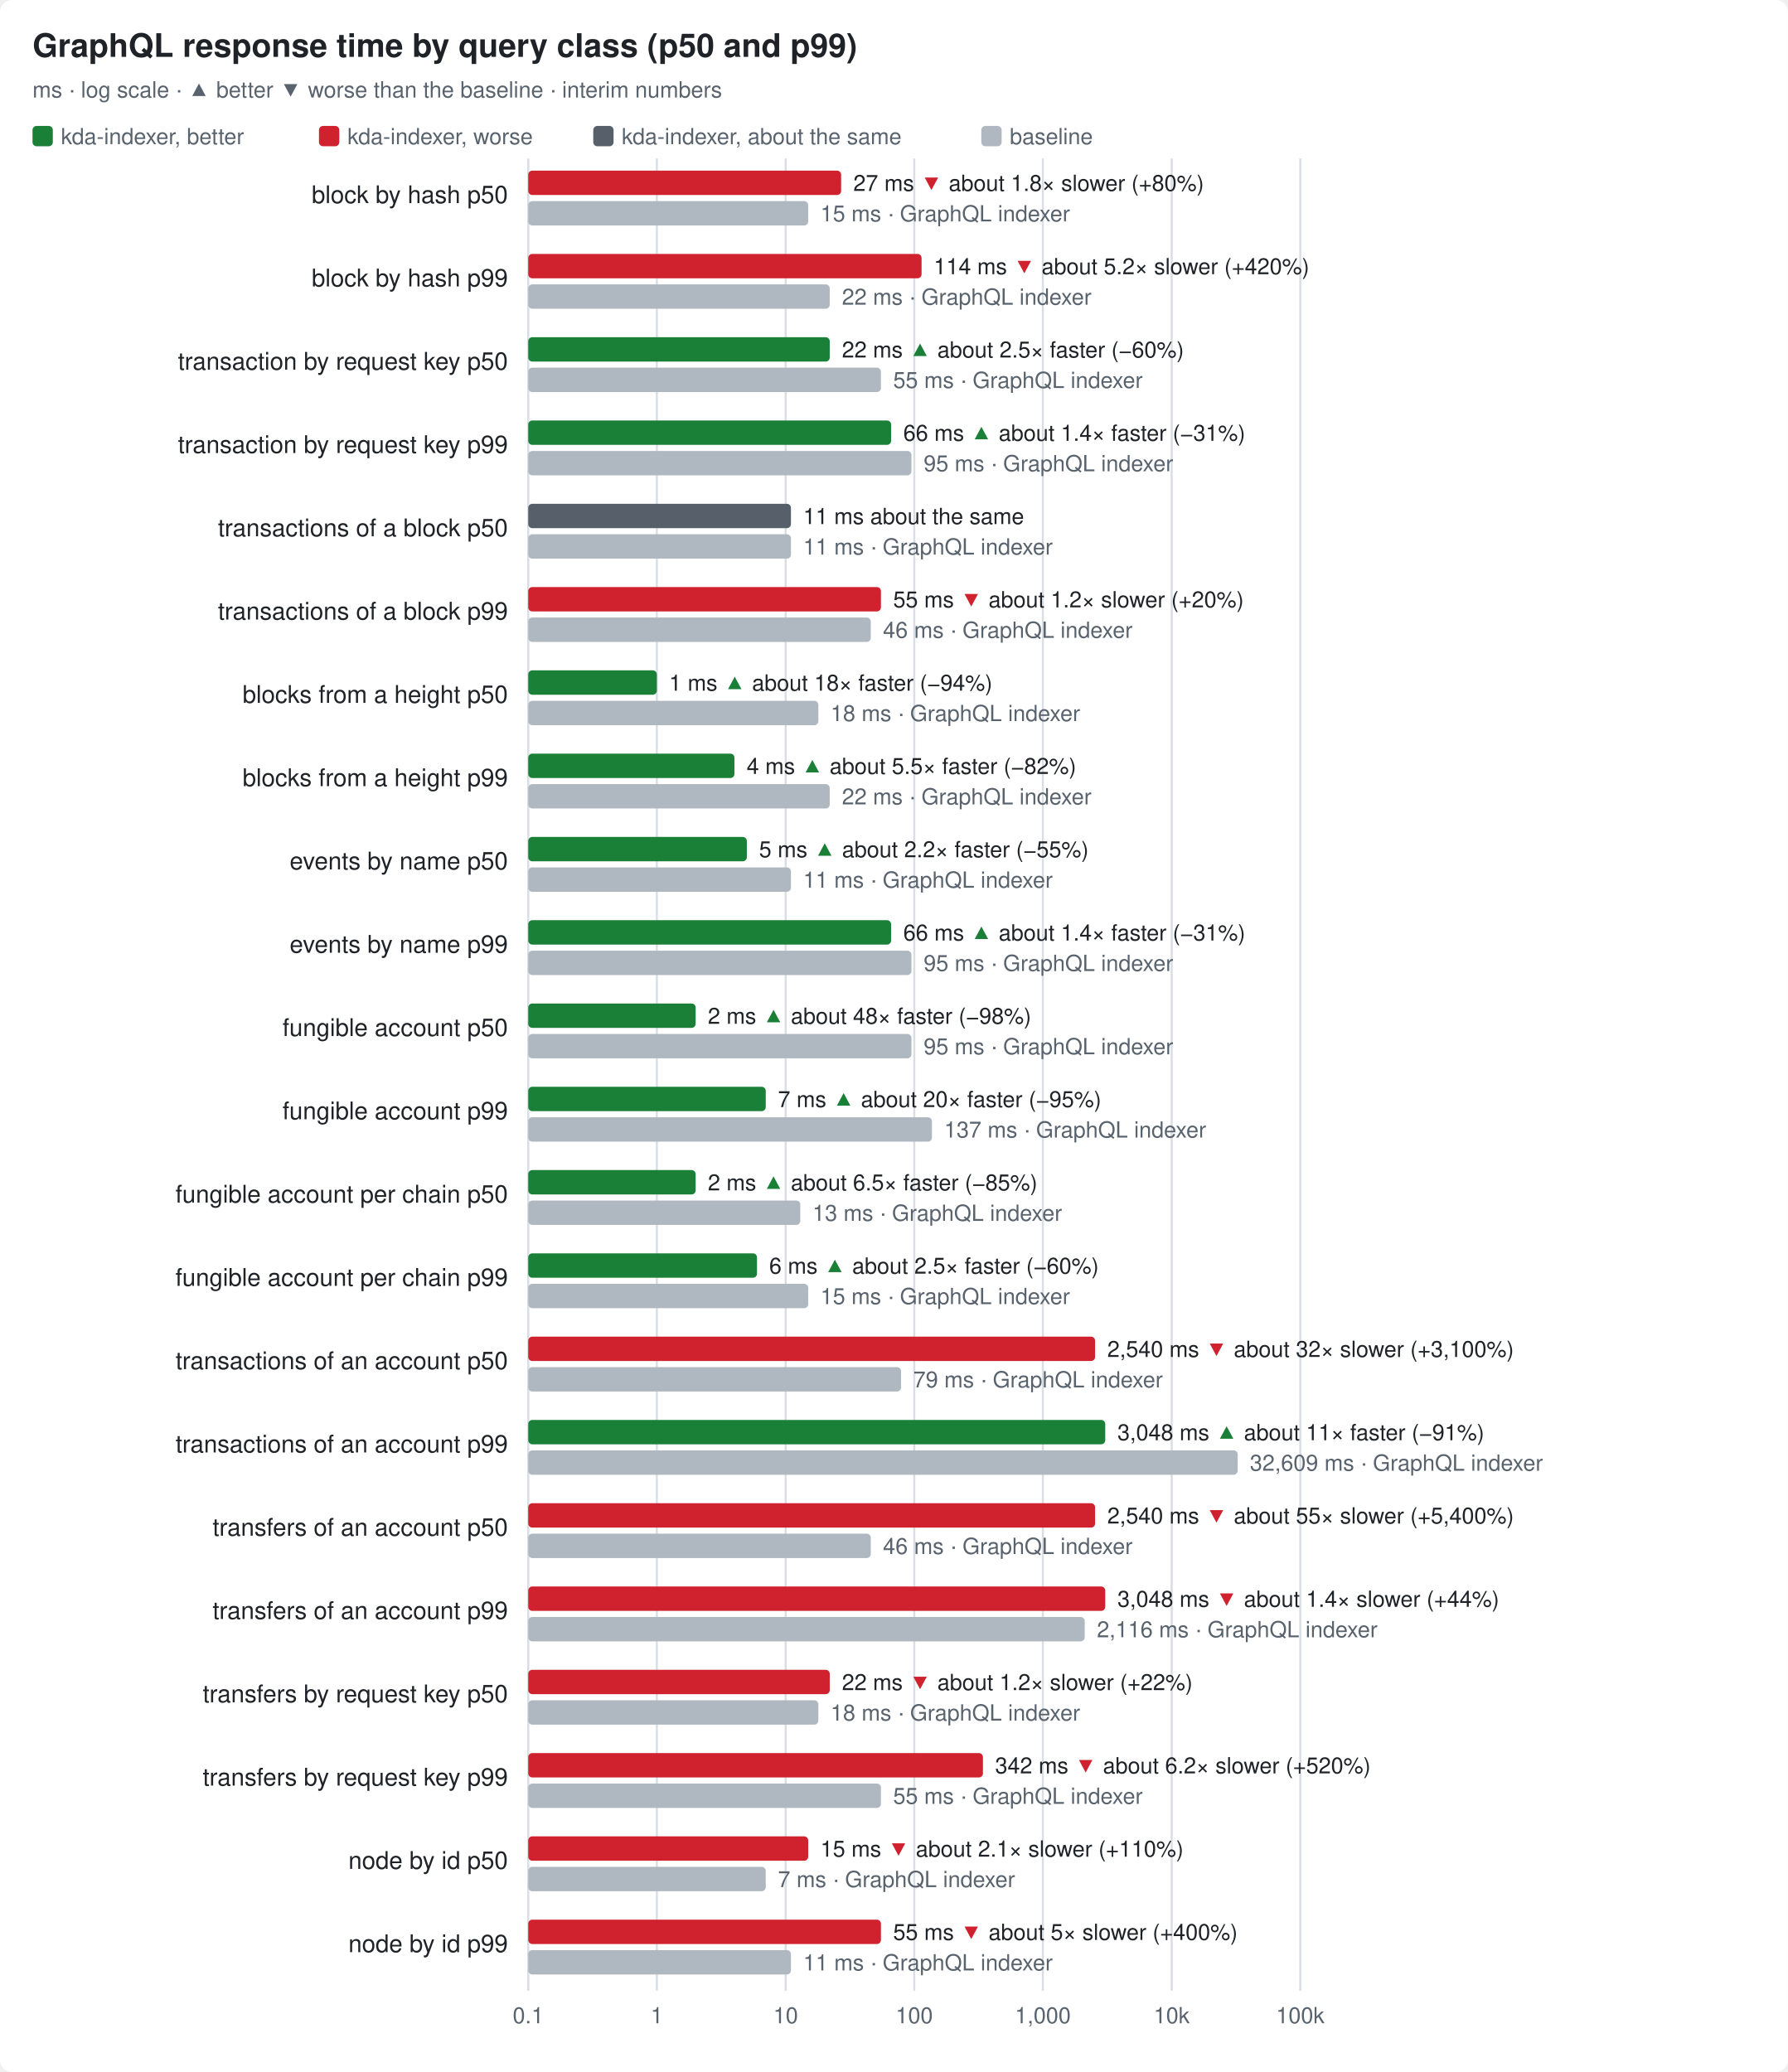
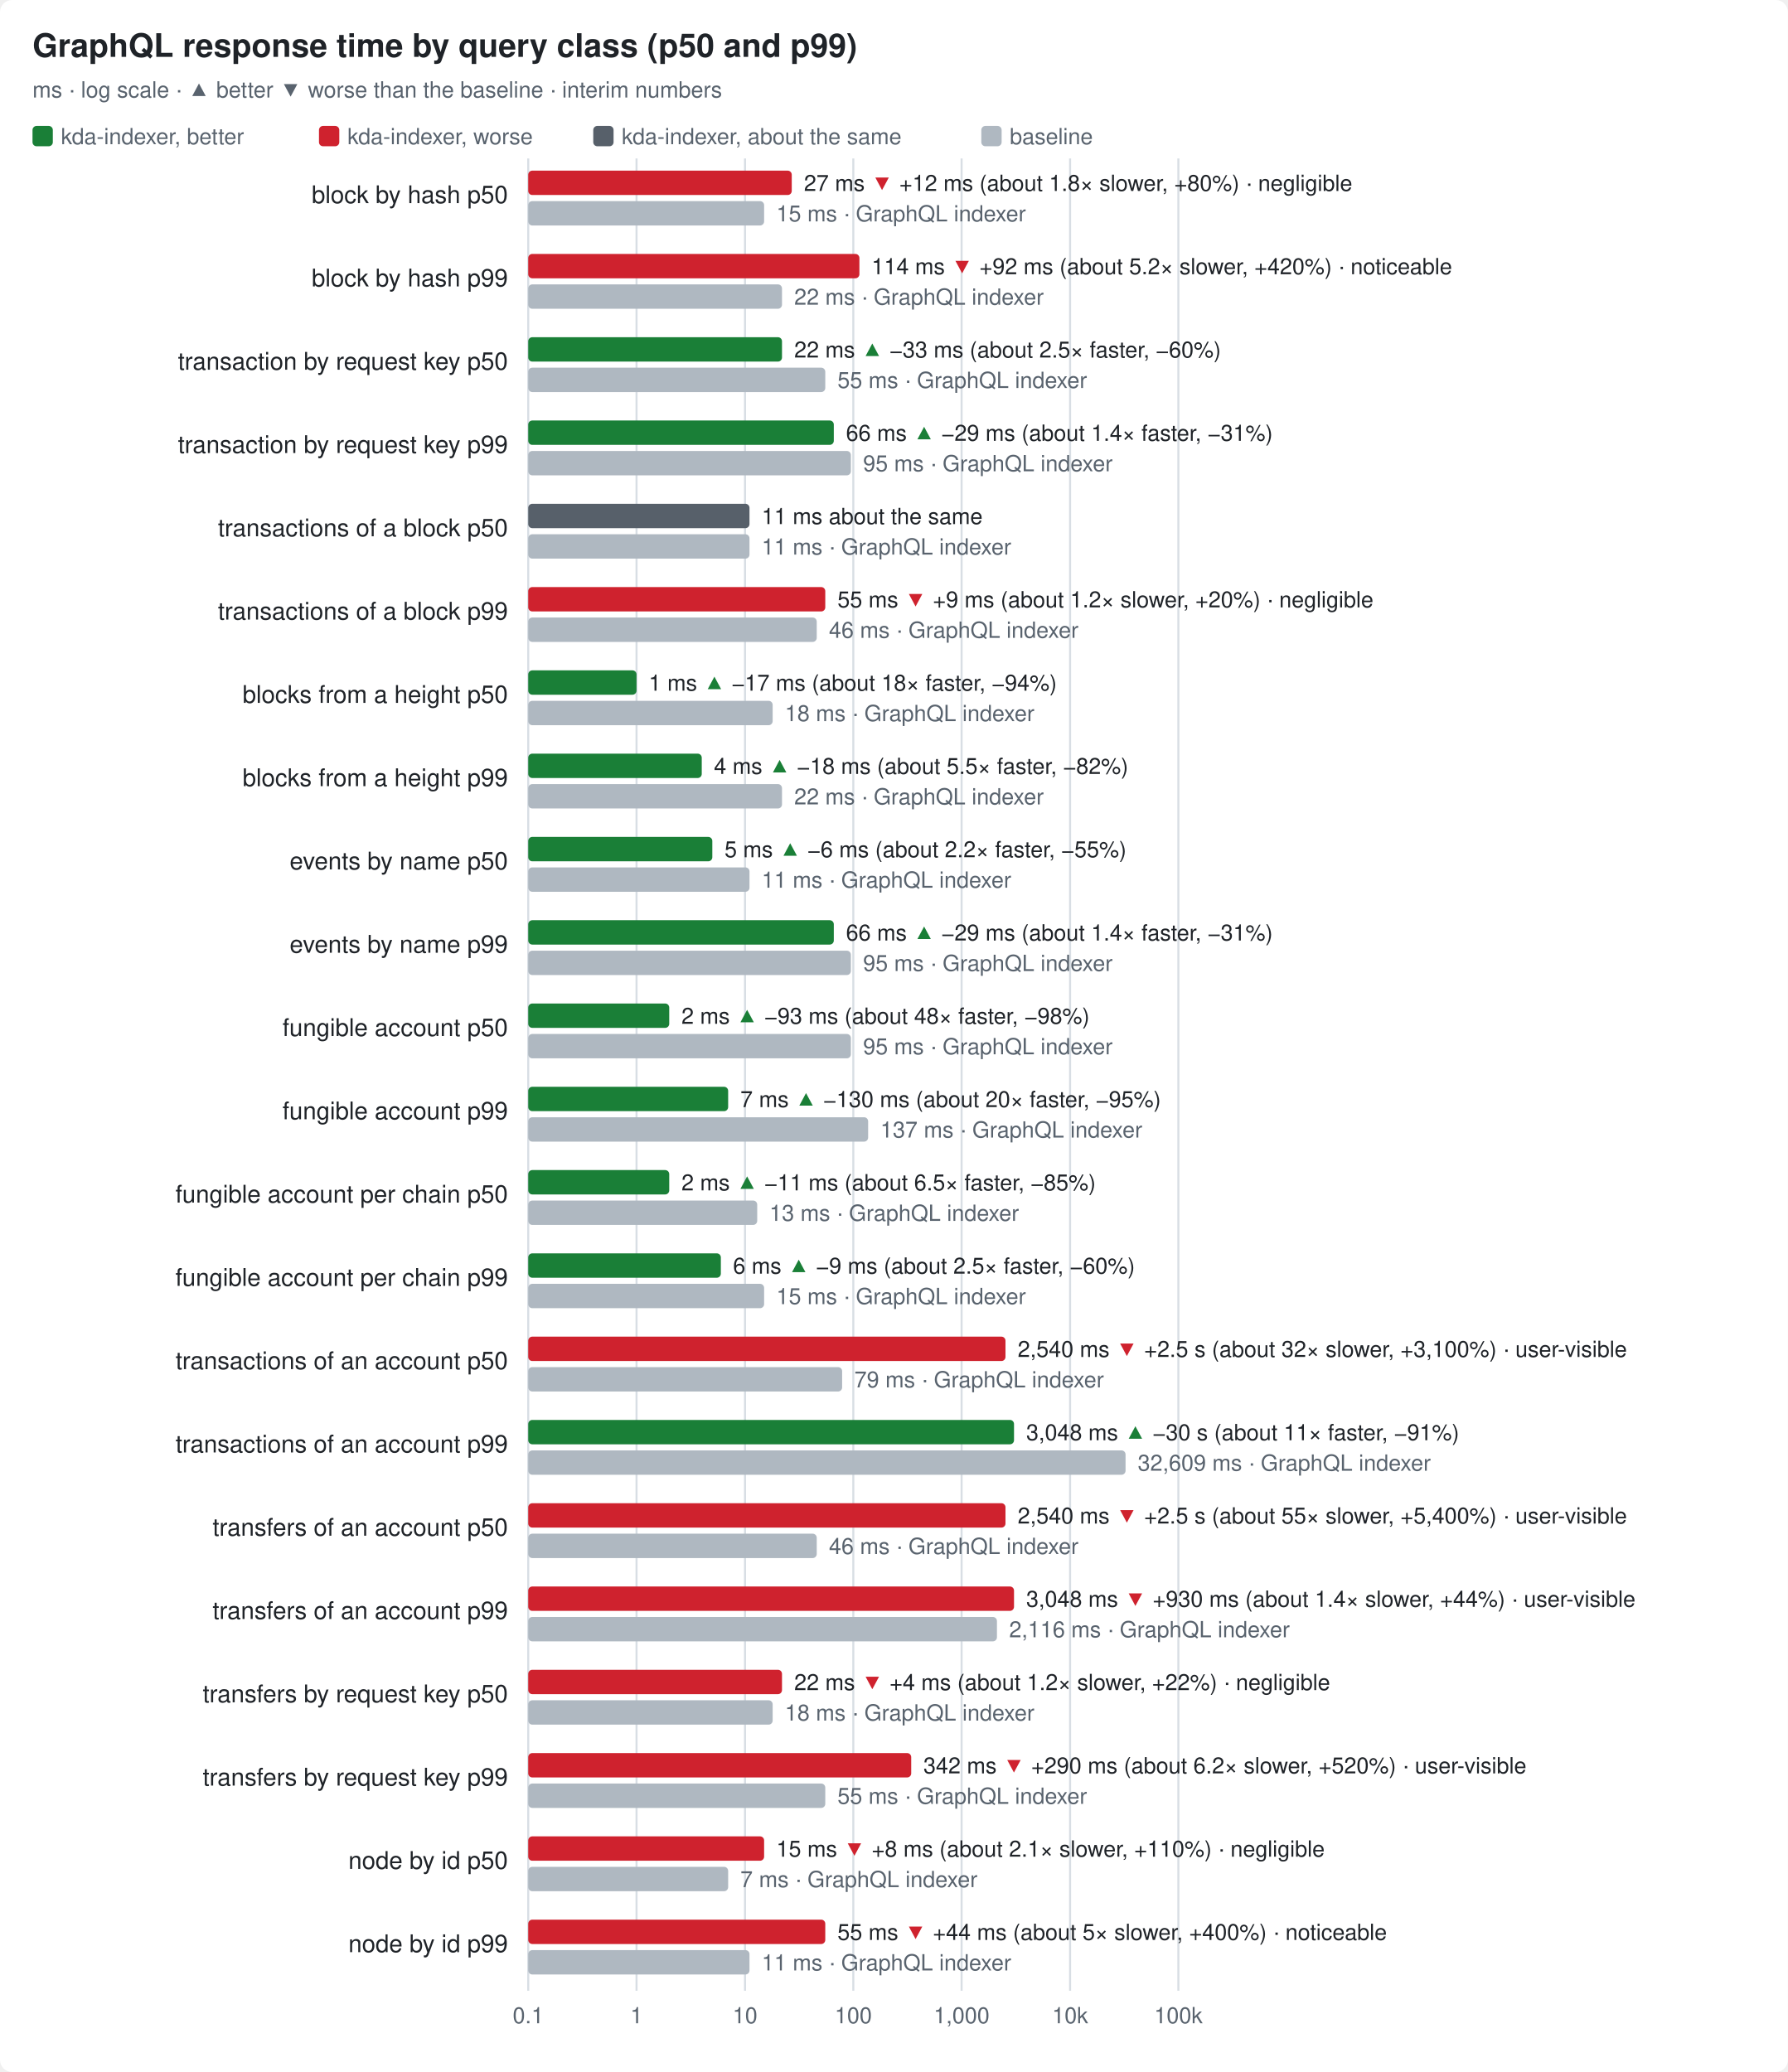
<svg xmlns="http://www.w3.org/2000/svg" width="880" height="1020" viewBox="0 0 880 1020" role="img" aria-labelledby="latency-graphql-t latency-graphql-d">
  <style>
svg{font-family:-apple-system,BlinkMacSystemFont,"Segoe UI",Helvetica,Arial,sans-serif}
.bg{fill:#ffffff}
.title{fill:#1f2328;font-size:16px;font-weight:600}
.sub,.tick,.muted{fill:#59636e;font-size:11px}
.label{fill:#1f2328;font-size:12px}
.val{fill:#1f2328;font-size:11px}
.grid{stroke:#d8dee4;stroke-width:1}
.ours.better{fill:#1a7f37}
.ours.worse{fill:#cf222e}
.ours.same,.ours.none{fill:#57606a}
.base{fill:#afb8c1}
.up{fill:#1a7f37}
.down{fill:#cf222e}
@media (prefers-color-scheme: dark){
.bg{fill:#0d1117}
.title,.label,.val{fill:#e6edf3}
.sub,.tick,.muted{fill:#9198a1}
.grid{stroke:#30363d}
.ours.better{fill:#3fb950}
.ours.worse{fill:#f85149}
.ours.same,.ours.none{fill:#9198a1}
.base{fill:#484f58}
.up{fill:#3fb950}
.down{fill:#f85149}
}
</style>
  <rect class="bg" x="0" y="0" width="880" height="1020" rx="6" />
  <text class="title" x="16" y="28">GraphQL response time by query class (p50 and p99)</text>
  <text class="sub" x="16" y="48">ms · log scale · ▲ better ▼ worse than the baseline · interim numbers</text>
  <rect class="ours better" x="16" y="62" width="10" height="10" rx="2" />
  <text class="muted" x="30" y="71">kda-indexer, better</text>
  <rect class="ours worse" x="157" y="62" width="10" height="10" rx="2" />
  <text class="muted" x="171" y="71">kda-indexer, worse</text>
  <rect class="ours same" x="292" y="62" width="10" height="10" rx="2" />
  <text class="muted" x="306" y="71">kda-indexer, about the same</text>
  <rect class="base" x="483" y="62" width="10" height="10" rx="2" />
  <text class="muted" x="497" y="71">baseline</text>
  <g class="axis log">
    <line class="grid" x1="260.0" y1="78" x2="260.0" y2="980" />
    <text class="tick" x="260.0" y="996" text-anchor="middle">0.1</text>
-     <line class="grid" x1="323.3" y1="78" x2="323.3" y2="980" />
-     <text class="tick" x="323.3" y="996" text-anchor="middle">1</text>
-     <line class="grid" x1="386.7" y1="78" x2="386.7" y2="980" />
-     <text class="tick" x="386.7" y="996" text-anchor="middle">10</text>
-     <line class="grid" x1="450.0" y1="78" x2="450.0" y2="980" />
-     <text class="tick" x="450.0" y="996" text-anchor="middle">100</text>
-     <line class="grid" x1="513.3" y1="78" x2="513.3" y2="980" />
-     <text class="tick" x="513.3" y="996" text-anchor="middle">1,000</text>
-     <line class="grid" x1="576.7" y1="78" x2="576.7" y2="980" />
-     <text class="tick" x="576.7" y="996" text-anchor="middle">10k</text>
-     <line class="grid" x1="640.0" y1="78" x2="640.0" y2="980" />
-     <text class="tick" x="640.0" y="996" text-anchor="middle">100k</text>
+     <line class="grid" x1="313.3" y1="78" x2="313.3" y2="980" />
+     <text class="tick" x="313.3" y="996" text-anchor="middle">1</text>
+     <line class="grid" x1="366.7" y1="78" x2="366.7" y2="980" />
+     <text class="tick" x="366.7" y="996" text-anchor="middle">10</text>
+     <line class="grid" x1="420.0" y1="78" x2="420.0" y2="980" />
+     <text class="tick" x="420.0" y="996" text-anchor="middle">100</text>
+     <line class="grid" x1="473.3" y1="78" x2="473.3" y2="980" />
+     <text class="tick" x="473.3" y="996" text-anchor="middle">1,000</text>
+     <line class="grid" x1="526.7" y1="78" x2="526.7" y2="980" />
+     <text class="tick" x="526.7" y="996" text-anchor="middle">10k</text>
+     <line class="grid" x1="580.0" y1="78" x2="580.0" y2="980" />
+     <text class="tick" x="580.0" y="996" text-anchor="middle">100k</text>
  </g>
  <g class="metric" id="lat-gql-block-p50">
    <text class="label" x="250" y="100" text-anchor="end">block by hash p50</text>
-     <rect class="ours worse" x="260" y="84" width="154.0" height="12" rx="2" />
-     <text class="val" x="420.0" y="94">27 ms
-  <tspan class="down">▼</tspan>
-  about 1.8× slower (+80%)
- </text>
-     <rect class="base" x="260" y="99" width="137.8" height="12" rx="2" />
-     <text class="muted" x="403.8" y="109">15 ms · GraphQL indexer</text>
+     <rect class="ours worse" x="260" y="84" width="129.7" height="12" rx="2" />
+     <text class="val" x="395.7" y="94">27 ms
+  <tspan class="down">▼</tspan>
+  +12 ms (about 1.8× slower, +80%)
+  · negligible
+ </text>
+     <rect class="base" x="260" y="99" width="116.1" height="12" rx="2" />
+     <text class="muted" x="382.1" y="109">15 ms · GraphQL indexer</text>
  </g>
  <g class="metric" id="lat-gql-block-p99">
    <text class="label" x="250" y="141" text-anchor="end">block by hash p99</text>
-     <rect class="ours worse" x="260" y="125" width="193.6" height="12" rx="2" />
-     <text class="val" x="459.6" y="135">114 ms
-  <tspan class="down">▼</tspan>
-  about 5.2× slower (+420%)
- </text>
-     <rect class="base" x="260" y="140" width="148.4" height="12" rx="2" />
-     <text class="muted" x="414.4" y="150">22 ms · GraphQL indexer</text>
+     <rect class="ours worse" x="260" y="125" width="163.0" height="12" rx="2" />
+     <text class="val" x="429.0" y="135">114 ms
+  <tspan class="down">▼</tspan>
+  +92 ms (about 5.2× slower, +420%)
+  · noticeable
+ </text>
+     <rect class="base" x="260" y="140" width="124.9" height="12" rx="2" />
+     <text class="muted" x="390.9" y="150">22 ms · GraphQL indexer</text>
  </g>
  <g class="metric" id="lat-gql-tx-by-key-p50">
    <text class="label" x="250" y="182" text-anchor="end">transaction by request key p50</text>
-     <rect class="ours better" x="260" y="166" width="148.4" height="12" rx="2" />
-     <text class="val" x="414.4" y="176">22 ms
-  <tspan class="up">▲</tspan>
-  about 2.5× faster (−60%)
- </text>
-     <rect class="base" x="260" y="181" width="173.6" height="12" rx="2" />
-     <text class="muted" x="439.6" y="191">55 ms · GraphQL indexer</text>
+     <rect class="ours better" x="260" y="166" width="124.9" height="12" rx="2" />
+     <text class="val" x="390.9" y="176">22 ms
+  <tspan class="up">▲</tspan>
+  −33 ms (about 2.5× faster, −60%)
+ </text>
+     <rect class="base" x="260" y="181" width="146.2" height="12" rx="2" />
+     <text class="muted" x="412.2" y="191">55 ms · GraphQL indexer</text>
  </g>
  <g class="metric" id="lat-gql-tx-by-key-p99">
    <text class="label" x="250" y="223" text-anchor="end">transaction by request key p99</text>
-     <rect class="ours better" x="260" y="207" width="178.6" height="12" rx="2" />
-     <text class="val" x="444.6" y="217">66 ms
-  <tspan class="up">▲</tspan>
-  about 1.4× faster (−31%)
- </text>
-     <rect class="base" x="260" y="222" width="188.6" height="12" rx="2" />
-     <text class="muted" x="454.6" y="232">95 ms · GraphQL indexer</text>
+     <rect class="ours better" x="260" y="207" width="150.4" height="12" rx="2" />
+     <text class="val" x="416.4" y="217">66 ms
+  <tspan class="up">▲</tspan>
+  −29 ms (about 1.4× faster, −31%)
+ </text>
+     <rect class="base" x="260" y="222" width="158.8" height="12" rx="2" />
+     <text class="muted" x="424.8" y="232">95 ms · GraphQL indexer</text>
  </g>
  <g class="metric" id="lat-gql-txs-by-block-p50">
    <text class="label" x="250" y="264" text-anchor="end">transactions of a block p50</text>
-     <rect class="ours same" x="260" y="248" width="129.3" height="12" rx="2" />
-     <text class="val" x="395.3" y="258">11 ms
+     <rect class="ours same" x="260" y="248" width="108.9" height="12" rx="2" />
+     <text class="val" x="374.9" y="258">11 ms
 about the same
</text>
-     <rect class="base" x="260" y="263" width="129.3" height="12" rx="2" />
-     <text class="muted" x="395.3" y="273">11 ms · GraphQL indexer</text>
+     <rect class="base" x="260" y="263" width="108.9" height="12" rx="2" />
+     <text class="muted" x="374.9" y="273">11 ms · GraphQL indexer</text>
  </g>
  <g class="metric" id="lat-gql-txs-by-block-p99">
    <text class="label" x="250" y="305" text-anchor="end">transactions of a block p99</text>
-     <rect class="ours worse" x="260" y="289" width="173.6" height="12" rx="2" />
-     <text class="val" x="439.6" y="299">55 ms
-  <tspan class="down">▼</tspan>
-  about 1.2× slower (+20%)
- </text>
-     <rect class="base" x="260" y="304" width="168.6" height="12" rx="2" />
-     <text class="muted" x="434.6" y="314">46 ms · GraphQL indexer</text>
+     <rect class="ours worse" x="260" y="289" width="146.2" height="12" rx="2" />
+     <text class="val" x="412.2" y="299">55 ms
+  <tspan class="down">▼</tspan>
+  +9 ms (about 1.2× slower, +20%)
+  · negligible
+ </text>
+     <rect class="base" x="260" y="304" width="142.0" height="12" rx="2" />
+     <text class="muted" x="408.0" y="314">46 ms · GraphQL indexer</text>
  </g>
  <g class="metric" id="lat-gql-blocks-from-height-p50">
    <text class="label" x="250" y="346" text-anchor="end">blocks from a height p50</text>
-     <rect class="ours better" x="260" y="330" width="63.3" height="12" rx="2" />
-     <text class="val" x="329.3" y="340">1 ms
-  <tspan class="up">▲</tspan>
-  about 18× faster (−94%)
- </text>
-     <rect class="base" x="260" y="345" width="142.8" height="12" rx="2" />
-     <text class="muted" x="408.8" y="355">18 ms · GraphQL indexer</text>
+     <rect class="ours better" x="260" y="330" width="53.3" height="12" rx="2" />
+     <text class="val" x="319.3" y="340">1 ms
+  <tspan class="up">▲</tspan>
+  −17 ms (about 18× faster, −94%)
+ </text>
+     <rect class="base" x="260" y="345" width="120.3" height="12" rx="2" />
+     <text class="muted" x="386.3" y="355">18 ms · GraphQL indexer</text>
  </g>
  <g class="metric" id="lat-gql-blocks-from-height-p99">
    <text class="label" x="250" y="387" text-anchor="end">blocks from a height p99</text>
-     <rect class="ours better" x="260" y="371" width="101.5" height="12" rx="2" />
-     <text class="val" x="367.5" y="381">4 ms
-  <tspan class="up">▲</tspan>
-  about 5.5× faster (−82%)
- </text>
-     <rect class="base" x="260" y="386" width="148.4" height="12" rx="2" />
-     <text class="muted" x="414.4" y="396">22 ms · GraphQL indexer</text>
+     <rect class="ours better" x="260" y="371" width="85.4" height="12" rx="2" />
+     <text class="val" x="351.4" y="381">4 ms
+  <tspan class="up">▲</tspan>
+  −18 ms (about 5.5× faster, −82%)
+ </text>
+     <rect class="base" x="260" y="386" width="124.9" height="12" rx="2" />
+     <text class="muted" x="390.9" y="396">22 ms · GraphQL indexer</text>
  </g>
  <g class="metric" id="lat-gql-events-p50">
    <text class="label" x="250" y="428" text-anchor="end">events by name p50</text>
-     <rect class="ours better" x="260" y="412" width="107.6" height="12" rx="2" />
-     <text class="val" x="373.6" y="422">5 ms
-  <tspan class="up">▲</tspan>
-  about 2.2× faster (−55%)
- </text>
-     <rect class="base" x="260" y="427" width="129.3" height="12" rx="2" />
-     <text class="muted" x="395.3" y="437">11 ms · GraphQL indexer</text>
+     <rect class="ours better" x="260" y="412" width="90.6" height="12" rx="2" />
+     <text class="val" x="356.6" y="422">5 ms
+  <tspan class="up">▲</tspan>
+  −6 ms (about 2.2× faster, −55%)
+ </text>
+     <rect class="base" x="260" y="427" width="108.9" height="12" rx="2" />
+     <text class="muted" x="374.9" y="437">11 ms · GraphQL indexer</text>
  </g>
  <g class="metric" id="lat-gql-events-p99">
    <text class="label" x="250" y="469" text-anchor="end">events by name p99</text>
-     <rect class="ours better" x="260" y="453" width="178.6" height="12" rx="2" />
-     <text class="val" x="444.6" y="463">66 ms
-  <tspan class="up">▲</tspan>
-  about 1.4× faster (−31%)
- </text>
-     <rect class="base" x="260" y="468" width="188.6" height="12" rx="2" />
-     <text class="muted" x="454.6" y="478">95 ms · GraphQL indexer</text>
+     <rect class="ours better" x="260" y="453" width="150.4" height="12" rx="2" />
+     <text class="val" x="416.4" y="463">66 ms
+  <tspan class="up">▲</tspan>
+  −29 ms (about 1.4× faster, −31%)
+ </text>
+     <rect class="base" x="260" y="468" width="158.8" height="12" rx="2" />
+     <text class="muted" x="424.8" y="478">95 ms · GraphQL indexer</text>
  </g>
  <g class="metric" id="lat-gql-fungible-account-p50">
    <text class="label" x="250" y="510" text-anchor="end">fungible account p50</text>
-     <rect class="ours better" x="260" y="494" width="82.4" height="12" rx="2" />
-     <text class="val" x="348.4" y="504">2 ms
-  <tspan class="up">▲</tspan>
-  about 48× faster (−98%)
- </text>
-     <rect class="base" x="260" y="509" width="188.6" height="12" rx="2" />
-     <text class="muted" x="454.6" y="519">95 ms · GraphQL indexer</text>
+     <rect class="ours better" x="260" y="494" width="69.4" height="12" rx="2" />
+     <text class="val" x="335.4" y="504">2 ms
+  <tspan class="up">▲</tspan>
+  −93 ms (about 48× faster, −98%)
+ </text>
+     <rect class="base" x="260" y="509" width="158.8" height="12" rx="2" />
+     <text class="muted" x="424.8" y="519">95 ms · GraphQL indexer</text>
  </g>
  <g class="metric" id="lat-gql-fungible-account-p99">
    <text class="label" x="250" y="551" text-anchor="end">fungible account p99</text>
-     <rect class="ours better" x="260" y="535" width="116.9" height="12" rx="2" />
-     <text class="val" x="382.9" y="545">7 ms
-  <tspan class="up">▲</tspan>
-  about 20× faster (−95%)
- </text>
-     <rect class="base" x="260" y="550" width="198.7" height="12" rx="2" />
-     <text class="muted" x="464.7" y="560">137 ms · GraphQL indexer</text>
+     <rect class="ours better" x="260" y="535" width="98.4" height="12" rx="2" />
+     <text class="val" x="364.4" y="545">7 ms
+  <tspan class="up">▲</tspan>
+  −130 ms (about 20× faster, −95%)
+ </text>
+     <rect class="base" x="260" y="550" width="167.3" height="12" rx="2" />
+     <text class="muted" x="433.3" y="560">137 ms · GraphQL indexer</text>
  </g>
  <g class="metric" id="lat-gql-fungible-chain-accounts-p50">
    <text class="label" x="250" y="592" text-anchor="end">fungible account per chain p50</text>
-     <rect class="ours better" x="260" y="576" width="82.4" height="12" rx="2" />
-     <text class="val" x="348.4" y="586">2 ms
-  <tspan class="up">▲</tspan>
-  about 6.5× faster (−85%)
- </text>
-     <rect class="base" x="260" y="591" width="133.9" height="12" rx="2" />
-     <text class="muted" x="399.9" y="601">13 ms · GraphQL indexer</text>
+     <rect class="ours better" x="260" y="576" width="69.4" height="12" rx="2" />
+     <text class="val" x="335.4" y="586">2 ms
+  <tspan class="up">▲</tspan>
+  −11 ms (about 6.5× faster, −85%)
+ </text>
+     <rect class="base" x="260" y="591" width="112.7" height="12" rx="2" />
+     <text class="muted" x="378.7" y="601">13 ms · GraphQL indexer</text>
  </g>
  <g class="metric" id="lat-gql-fungible-chain-accounts-p99">
    <text class="label" x="250" y="633" text-anchor="end">fungible account per chain p99</text>
-     <rect class="ours better" x="260" y="617" width="112.6" height="12" rx="2" />
-     <text class="val" x="378.6" y="627">6 ms
-  <tspan class="up">▲</tspan>
-  about 2.5× faster (−60%)
- </text>
-     <rect class="base" x="260" y="632" width="137.8" height="12" rx="2" />
-     <text class="muted" x="403.8" y="642">15 ms · GraphQL indexer</text>
+     <rect class="ours better" x="260" y="617" width="94.8" height="12" rx="2" />
+     <text class="val" x="360.8" y="627">6 ms
+  <tspan class="up">▲</tspan>
+  −9 ms (about 2.5× faster, −60%)
+ </text>
+     <rect class="base" x="260" y="632" width="116.1" height="12" rx="2" />
+     <text class="muted" x="382.1" y="642">15 ms · GraphQL indexer</text>
  </g>
  <g class="metric" id="lat-gql-txs-by-account-p50">
    <text class="label" x="250" y="674" text-anchor="end">transactions of an account p50</text>
-     <rect class="ours worse" x="260" y="658" width="279.0" height="12" rx="2" />
-     <text class="val" x="545.0" y="668">2,540 ms
-  <tspan class="down">▼</tspan>
-  about 32× slower (+3,100%)
- </text>
-     <rect class="base" x="260" y="673" width="183.5" height="12" rx="2" />
-     <text class="muted" x="449.5" y="683">79 ms · GraphQL indexer</text>
+     <rect class="ours worse" x="260" y="658" width="234.9" height="12" rx="2" />
+     <text class="val" x="500.9" y="668">2,540 ms
+  <tspan class="down">▼</tspan>
+  +2.5 s (about 32× slower, +3,100%)
+  · user-visible
+ </text>
+     <rect class="base" x="260" y="673" width="154.5" height="12" rx="2" />
+     <text class="muted" x="420.5" y="683">79 ms · GraphQL indexer</text>
  </g>
  <g class="metric" id="lat-gql-txs-by-account-p99">
    <text class="label" x="250" y="715" text-anchor="end">transactions of an account p99</text>
-     <rect class="ours better" x="260" y="699" width="284.0" height="12" rx="2" />
-     <text class="val" x="550.0" y="709">3,048 ms
-  <tspan class="up">▲</tspan>
-  about 11× faster (−91%)
- </text>
-     <rect class="base" x="260" y="714" width="349.2" height="12" rx="2" />
-     <text class="muted" x="615.2" y="724">32,609 ms · GraphQL indexer</text>
+     <rect class="ours better" x="260" y="699" width="239.1" height="12" rx="2" />
+     <text class="val" x="505.1" y="709">3,048 ms
+  <tspan class="up">▲</tspan>
+  −30 s (about 11× faster, −91%)
+ </text>
+     <rect class="base" x="260" y="714" width="294.0" height="12" rx="2" />
+     <text class="muted" x="560.0" y="724">32,609 ms · GraphQL indexer</text>
  </g>
  <g class="metric" id="lat-gql-transfers-by-account-p50">
    <text class="label" x="250" y="756" text-anchor="end">transfers of an account p50</text>
-     <rect class="ours worse" x="260" y="740" width="279.0" height="12" rx="2" />
-     <text class="val" x="545.0" y="750">2,540 ms
-  <tspan class="down">▼</tspan>
-  about 55× slower (+5,400%)
- </text>
-     <rect class="base" x="260" y="755" width="168.6" height="12" rx="2" />
-     <text class="muted" x="434.6" y="765">46 ms · GraphQL indexer</text>
+     <rect class="ours worse" x="260" y="740" width="234.9" height="12" rx="2" />
+     <text class="val" x="500.9" y="750">2,540 ms
+  <tspan class="down">▼</tspan>
+  +2.5 s (about 55× slower, +5,400%)
+  · user-visible
+ </text>
+     <rect class="base" x="260" y="755" width="142.0" height="12" rx="2" />
+     <text class="muted" x="408.0" y="765">46 ms · GraphQL indexer</text>
  </g>
  <g class="metric" id="lat-gql-transfers-by-account-p99">
    <text class="label" x="250" y="797" text-anchor="end">transfers of an account p99</text>
-     <rect class="ours worse" x="260" y="781" width="284.0" height="12" rx="2" />
-     <text class="val" x="550.0" y="791">3,048 ms
-  <tspan class="down">▼</tspan>
-  about 1.4× slower (+44%)
- </text>
-     <rect class="base" x="260" y="796" width="273.9" height="12" rx="2" />
-     <text class="muted" x="539.9" y="806">2,116 ms · GraphQL indexer</text>
+     <rect class="ours worse" x="260" y="781" width="239.1" height="12" rx="2" />
+     <text class="val" x="505.1" y="791">3,048 ms
+  <tspan class="down">▼</tspan>
+  +930 ms (about 1.4× slower, +44%)
+  · user-visible
+ </text>
+     <rect class="base" x="260" y="796" width="230.7" height="12" rx="2" />
+     <text class="muted" x="496.7" y="806">2,116 ms · GraphQL indexer</text>
  </g>
  <g class="metric" id="lat-gql-transfers-by-key-p50">
    <text class="label" x="250" y="838" text-anchor="end">transfers by request key p50</text>
-     <rect class="ours worse" x="260" y="822" width="148.4" height="12" rx="2" />
-     <text class="val" x="414.4" y="832">22 ms
-  <tspan class="down">▼</tspan>
-  about 1.2× slower (+22%)
- </text>
-     <rect class="base" x="260" y="837" width="142.8" height="12" rx="2" />
-     <text class="muted" x="408.8" y="847">18 ms · GraphQL indexer</text>
+     <rect class="ours worse" x="260" y="822" width="124.9" height="12" rx="2" />
+     <text class="val" x="390.9" y="832">22 ms
+  <tspan class="down">▼</tspan>
+  +4 ms (about 1.2× slower, +22%)
+  · negligible
+ </text>
+     <rect class="base" x="260" y="837" width="120.3" height="12" rx="2" />
+     <text class="muted" x="386.3" y="847">18 ms · GraphQL indexer</text>
  </g>
  <g class="metric" id="lat-gql-transfers-by-key-p99">
    <text class="label" x="250" y="879" text-anchor="end">transfers by request key p99</text>
-     <rect class="ours worse" x="260" y="863" width="223.8" height="12" rx="2" />
-     <text class="val" x="489.8" y="873">342 ms
-  <tspan class="down">▼</tspan>
-  about 6.2× slower (+520%)
- </text>
-     <rect class="base" x="260" y="878" width="173.6" height="12" rx="2" />
-     <text class="muted" x="439.6" y="888">55 ms · GraphQL indexer</text>
+     <rect class="ours worse" x="260" y="863" width="188.5" height="12" rx="2" />
+     <text class="val" x="454.5" y="873">342 ms
+  <tspan class="down">▼</tspan>
+  +290 ms (about 6.2× slower, +520%)
+  · user-visible
+ </text>
+     <rect class="base" x="260" y="878" width="146.2" height="12" rx="2" />
+     <text class="muted" x="412.2" y="888">55 ms · GraphQL indexer</text>
  </g>
  <g class="metric" id="lat-gql-node-p50">
    <text class="label" x="250" y="920" text-anchor="end">node by id p50</text>
-     <rect class="ours worse" x="260" y="904" width="137.8" height="12" rx="2" />
-     <text class="val" x="403.8" y="914">15 ms
-  <tspan class="down">▼</tspan>
-  about 2.1× slower (+110%)
- </text>
-     <rect class="base" x="260" y="919" width="116.9" height="12" rx="2" />
-     <text class="muted" x="382.9" y="929">7 ms · GraphQL indexer</text>
+     <rect class="ours worse" x="260" y="904" width="116.1" height="12" rx="2" />
+     <text class="val" x="382.1" y="914">15 ms
+  <tspan class="down">▼</tspan>
+  +8 ms (about 2.1× slower, +110%)
+  · negligible
+ </text>
+     <rect class="base" x="260" y="919" width="98.4" height="12" rx="2" />
+     <text class="muted" x="364.4" y="929">7 ms · GraphQL indexer</text>
  </g>
  <g class="metric" id="lat-gql-node-p99">
    <text class="label" x="250" y="961" text-anchor="end">node by id p99</text>
-     <rect class="ours worse" x="260" y="945" width="173.6" height="12" rx="2" />
-     <text class="val" x="439.6" y="955">55 ms
-  <tspan class="down">▼</tspan>
-  about 5× slower (+400%)
- </text>
-     <rect class="base" x="260" y="960" width="129.3" height="12" rx="2" />
-     <text class="muted" x="395.3" y="970">11 ms · GraphQL indexer</text>
+     <rect class="ours worse" x="260" y="945" width="146.2" height="12" rx="2" />
+     <text class="val" x="412.2" y="955">55 ms
+  <tspan class="down">▼</tspan>
+  +44 ms (about 5× slower, +400%)
+  · noticeable
+ </text>
+     <rect class="base" x="260" y="960" width="108.9" height="12" rx="2" />
+     <text class="muted" x="374.9" y="970">11 ms · GraphQL indexer</text>
  </g>
</svg>
